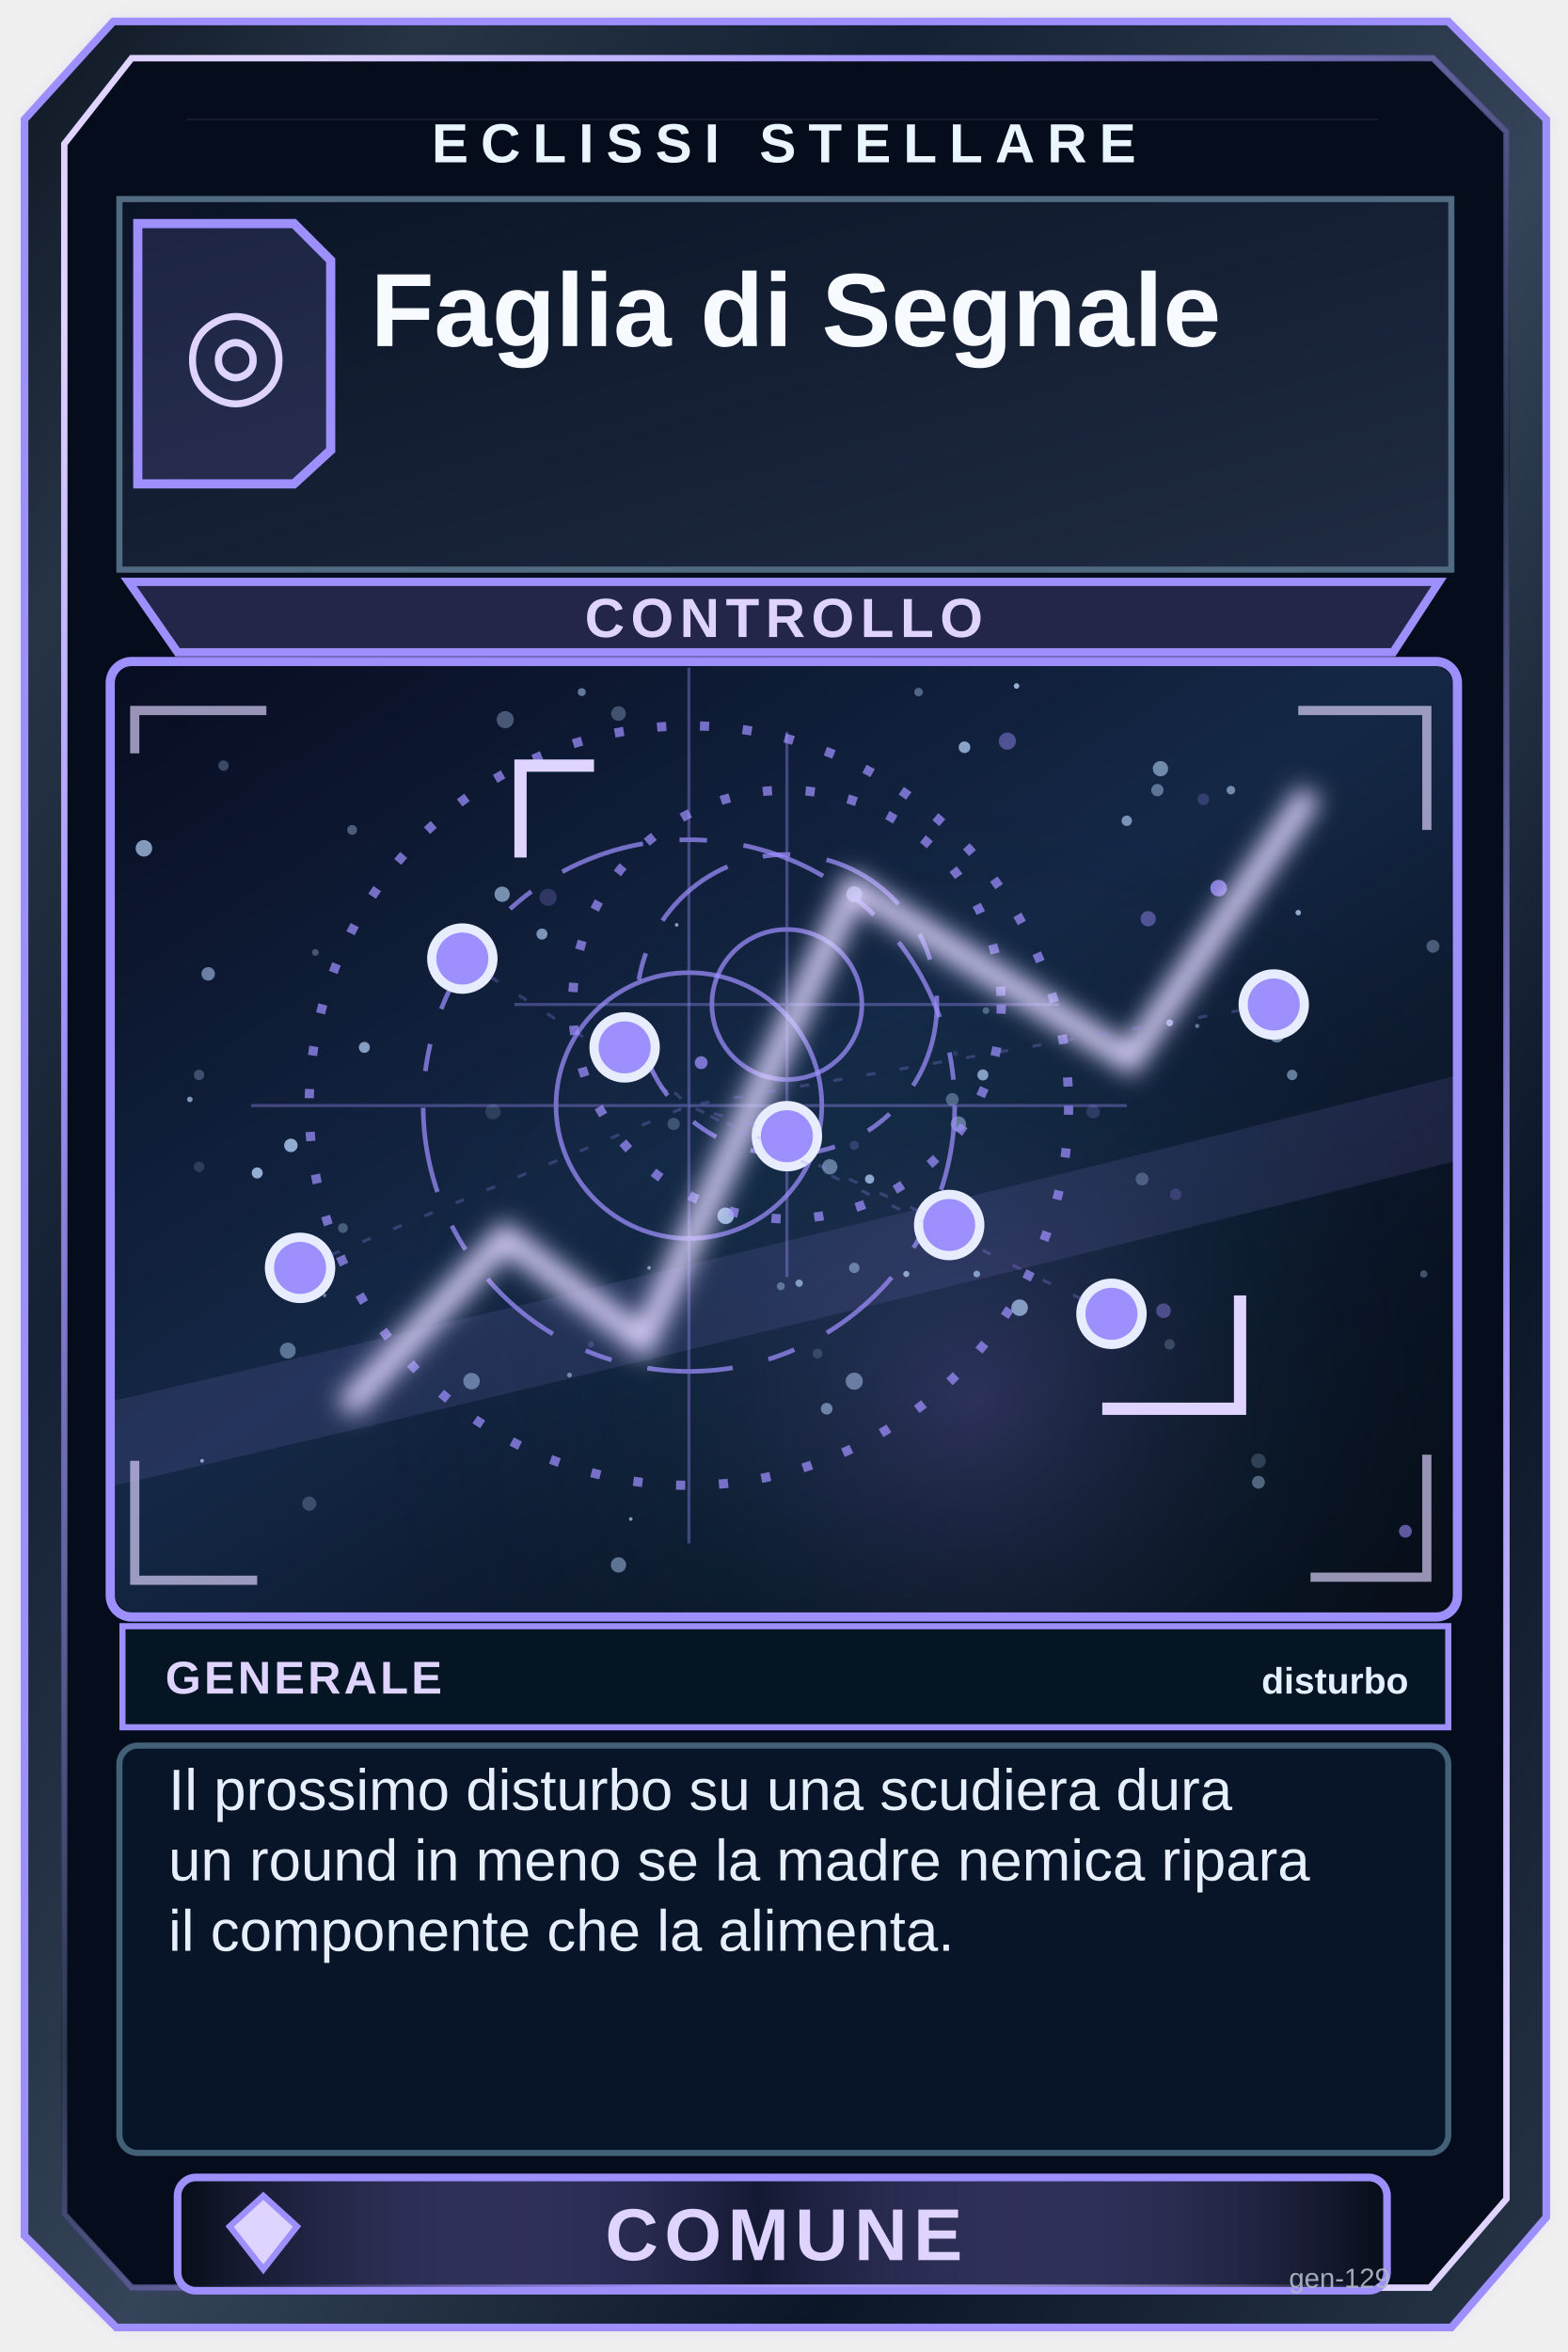
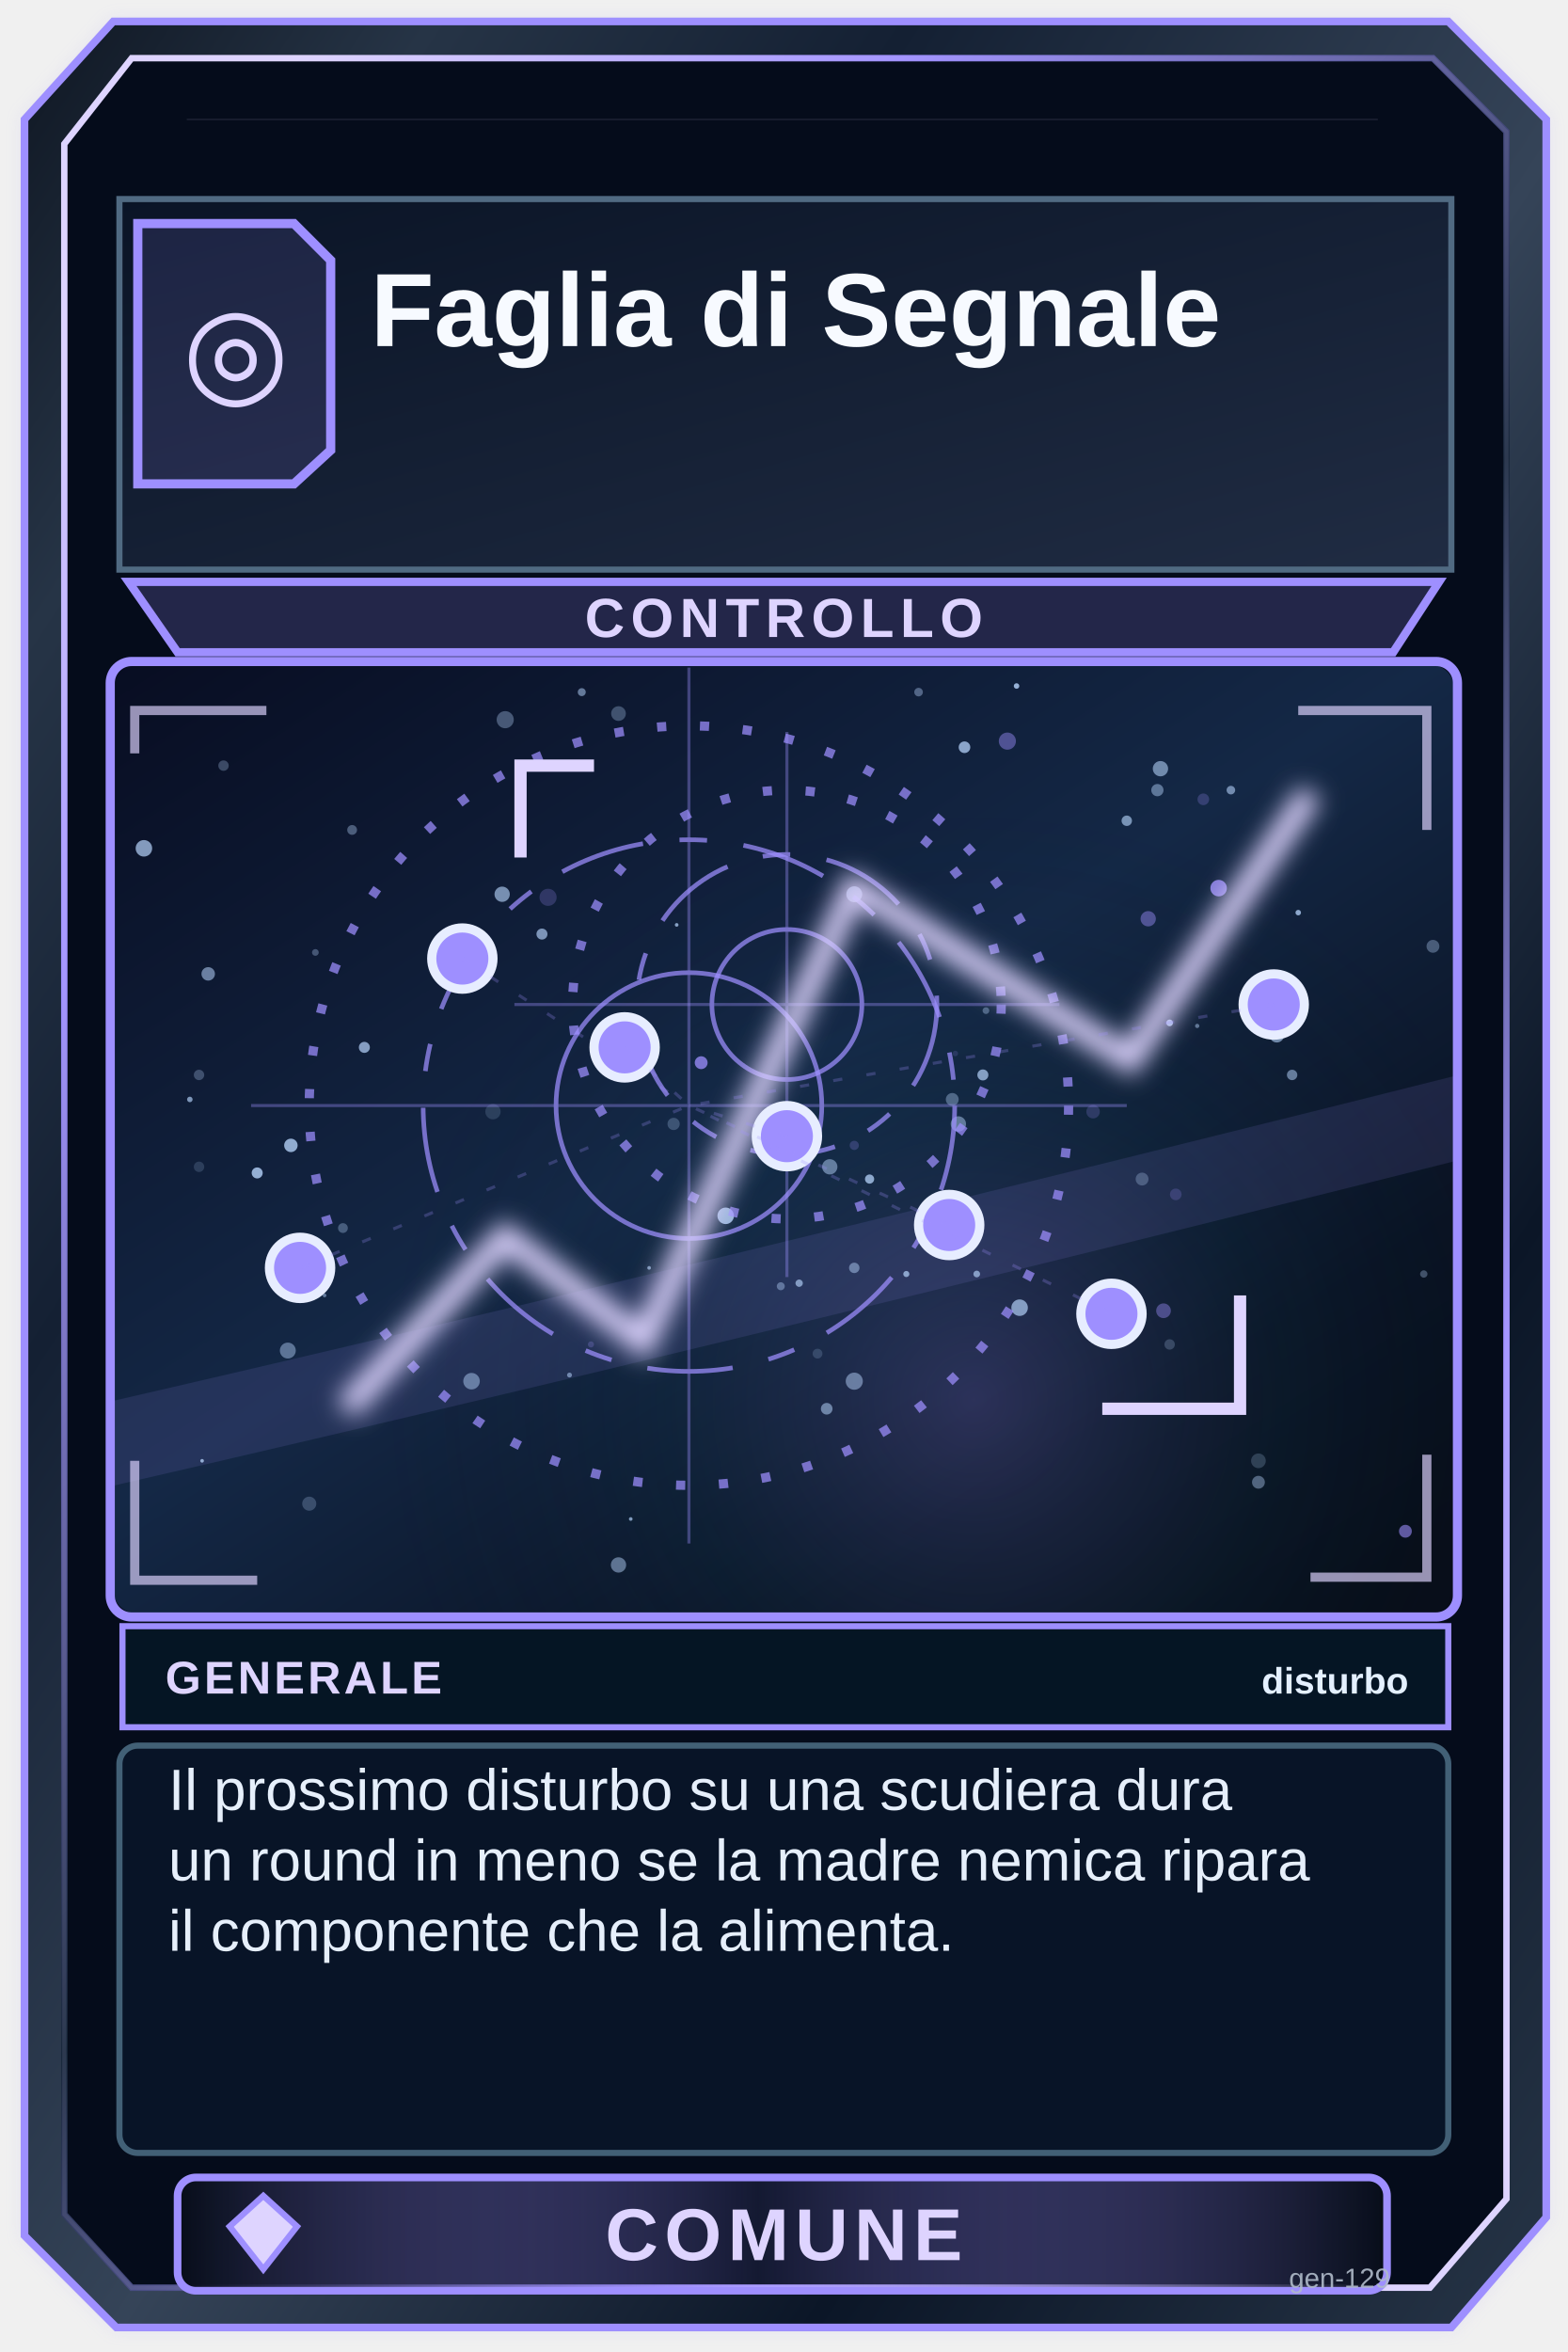
<svg xmlns="http://www.w3.org/2000/svg" width="512" height="768" viewBox="0 0 512 768" role="img" aria-label="Faglia di Segnale · CONTROLLO · COMUNE">
  <defs>
    <linearGradient id="metal" x1="0" y1="0" x2="1" y2="1">
      <stop stop-color="#101824" />
      <stop offset=".13" stop-color="#263446" />
      <stop offset=".29" stop-color="#142033" />
      <stop offset=".53" stop-color="#354458" />
      <stop offset=".76" stop-color="#0b1627" />
      <stop offset="1" stop-color="#263446" />
    </linearGradient>
    <linearGradient id="rim" x1=".15" y1="0" x2=".87" y2="1">
      <stop stop-color="#ded4ff" />
      <stop offset=".2" stop-color="#9e8fff" />
      <stop offset=".52" stop-color="#19283c" />
      <stop offset=".78" stop-color="#9e8fff" />
      <stop offset="1" stop-color="#ded4ff" />
    </linearGradient>
    <linearGradient id="spaceSky" x1="0" y1="0" x2=".9" y2="1">
      <stop stop-color="#080d22" />
      <stop offset=".49" stop-color="#142846" />
      <stop offset=".82" stop-color="#091222" />
      <stop offset="1" stop-color="#070d18" />
    </linearGradient>
    <radialGradient id="planet">
      <stop stop-color="#9e8fff" stop-opacity=".65" />
      <stop offset=".52" stop-color="#194761" stop-opacity=".42" />
      <stop offset="1" stop-color="#0a1529" stop-opacity=".05" />
    </radialGradient>
    <linearGradient id="titlePanel" x1="0" x2="1" y1="0" y2="1">
      <stop stop-color="#0a1426" />
      <stop offset="1" stop-color="#202c43" />
    </linearGradient>
    <linearGradient id="rarityShine" x1="0" y1="0" x2="1" y2="0">
      <stop stop-color="#070d19" />
      <stop offset=".48" stop-color="#9e8fff" stop-opacity="0.1" />
      <stop offset="1" stop-color="#070d19" />
    </linearGradient>
    <filter id="rimGlow" x="-30%" y="-30%" width="160%" height="160%">
      <feGaussianBlur stdDeviation="2.45" />
    </filter>
    <filter id="beamGlow" x="-70%" y="-70%" width="240%" height="240%">
      <feGaussianBlur stdDeviation="4" />
    </filter>
    <clipPath id="artClip">
      <rect x="37" y="217" width="438" height="310" rx="8" />
    </clipPath>
  </defs>
  <path d="M37 7H473L505 39V724L474 760H38L8 730V39Z" fill="#030712" stroke="#9e8fff" stroke-width="2.8" opacity="0.12" filter="url(#rimGlow)" />
  <path d="M37 7H473L505 39V724L474 760H38L8 730V39Z" fill="url(#metal)" stroke="#9e8fff" stroke-width="2.5" />
  <path d="M43 19H468L492 43V718L467 747H43L21 723V47Z" fill="#050c1b" stroke="url(#rim)" stroke-width="2.1" />
  <path d="M43 19H468L492 43V718L467 747H43L21 723V47Z" fill="none" stroke="#ded4ff" stroke-width="1.35" opacity="0.1" />
  <path d="M61 39H450" stroke="#ded4ff" stroke-width="0.5" opacity="0.1" />
  <path d="M32 85V51L52 29H135 M376 29H458L482 52V122 M32 648V715L50 735H128 M382 735H460L481 713V647" fill="none" stroke="#f7fcff" stroke-width="1" opacity="0" />
  <path d="M61 43H450" stroke="#fff" stroke-width="1" opacity="0" />
-   <text x="256" y="53" text-anchor="middle" fill="#e9f5ff" font-size="18" font-family="Arial, sans-serif" font-weight="700" letter-spacing="4">ECLISSI STELLARE</text>
  <path d="M39 65H474V186H39Z" fill="url(#titlePanel)" stroke="#506a82" stroke-width="2" />
  <path d="M45 73H96L108 85V147L96 158H45Z" fill="#9e8fff" fill-opacity=".13" stroke="#9e8fff" stroke-width="3" />
  <text x="77" y="128" text-anchor="middle" fill="#ded4ff" font-family="Arial, sans-serif" font-size="40" font-weight="bold">◎</text>
  <text x="121" y="113" fill="#f7faff" font-family="Arial,sans-serif" font-size="34" font-weight="800">Faglia di Segnale</text>
  <path d="M42 190H470L455 213H58Z" fill="#9e8fff" fill-opacity=".20" stroke="#9e8fff" stroke-width="2.7" />
  <text x="256" y="208" text-anchor="middle" fill="#ded4ff" font-family="Arial,sans-serif" font-size="18" font-weight="900" letter-spacing="2">CONTROLLO</text>
  <g clip-path="url(#artClip)">
    <rect x="37" y="217" width="438" height="310" fill="url(#spaceSky)" />
    <circle cx="318" cy="457" r="190" fill="url(#planet)" opacity=".34" />
    <path d="M12 477Q218 430 508 357" fill="none" stroke="#9e8fff" stroke-width="27" opacity=".12" />
    <circle cx="375" cy="300" r="2.5" fill="#9e8fff" opacity="0.44" />
    <circle cx="161" cy="363" r="2.5" fill="#b9d7ff" opacity="0.16" />
    <circle cx="319" cy="416" r="1.1" fill="#b9d7ff" opacity="0.63" />
    <circle cx="115" cy="271" r="1.6" fill="#b9d7ff" opacity="0.36" />
    <circle cx="66" cy="477" r="0.6" fill="#b9d7ff" opacity="0.73" />
    <circle cx="378" cy="258" r="2.0" fill="#b9d7ff" opacity="0.45" />
    <circle cx="384" cy="390" r="1.9" fill="#9e8fff" opacity="0.21" />
    <circle cx="311" cy="359" r="2.1" fill="#b9d7ff" opacity="0.36" />
    <circle cx="379" cy="251" r="2.5" fill="#b9d7ff" opacity="0.56" />
    <circle cx="468" cy="309" r="2.1" fill="#b9d7ff" opacity="0.34" />
    <circle cx="296" cy="416" r="1.0" fill="#b9d7ff" opacity="0.68" />
    <circle cx="119" cy="342" r="1.8" fill="#b9d7ff" opacity="0.69" />
    <circle cx="398" cy="290" r="2.7" fill="#9e8fff" opacity="0.79" />
    <circle cx="255" cy="420" r="1.3" fill="#b9d7ff" opacity="0.40" />
    <circle cx="186" cy="449" r="0.8" fill="#b9d7ff" opacity="0.53" />
    <circle cx="101" cy="491" r="2.3" fill="#b9d7ff" opacity="0.24" />
    <circle cx="103" cy="311" r="1.1" fill="#b9d7ff" opacity="0.32" />
    <circle cx="382" cy="334" r="1.1" fill="#b9d7ff" opacity="0.80" />
    <circle cx="179" cy="293" r="2.8" fill="#9e8fff" opacity="0.23" />
    <circle cx="106" cy="423" r="0.6" fill="#b9d7ff" opacity="0.49" />
    <circle cx="284" cy="385" r="1.5" fill="#b9d7ff" opacity="0.73" />
    <circle cx="95" cy="374" r="2.2" fill="#b9d7ff" opacity="0.76" />
    <circle cx="322" cy="330" r="1.1" fill="#b9d7ff" opacity="0.35" />
    <circle cx="465" cy="416" r="1.2" fill="#b9d7ff" opacity="0.32" />
    <circle cx="329" cy="242" r="2.8" fill="#9e8fff" opacity="0.44" />
    <circle cx="154" cy="451" r="2.7" fill="#b9d7ff" opacity="0.46" />
    <circle cx="73" cy="250" r="1.7" fill="#b9d7ff" opacity="0.28" />
    <circle cx="212" cy="414" r="0.6" fill="#b9d7ff" opacity="0.61" />
    <circle cx="279" cy="292" r="2.6" fill="#b9d7ff" opacity="0.62" />
    <circle cx="190" cy="226" r="1.3" fill="#b9d7ff" opacity="0.51" />
    <circle cx="357" cy="363" r="2.2" fill="#9e8fff" opacity="0.21" />
    <circle cx="411" cy="484" r="2.1" fill="#b9d7ff" opacity="0.40" />
    <circle cx="321" cy="351" r="1.8" fill="#b9d7ff" opacity="0.68" />
    <circle cx="333" cy="427" r="2.7" fill="#b9d7ff" opacity="0.66" />
    <circle cx="68" cy="318" r="2.2" fill="#b9d7ff" opacity="0.54" />
    <circle cx="237" cy="397" r="2.7" fill="#b9d7ff" opacity="0.79" />
    <circle cx="279" cy="374" r="1.5" fill="#9e8fff" opacity="0.23" />
    <circle cx="279" cy="414" r="1.7" fill="#b9d7ff" opacity="0.46" />
    <circle cx="261" cy="419" r="1.2" fill="#b9d7ff" opacity="0.63" />
    <circle cx="313" cy="367" r="2.5" fill="#b9d7ff" opacity="0.47" />
    <circle cx="391" cy="335" r="0.7" fill="#b9d7ff" opacity="0.46" />
    <circle cx="62" cy="359" r="0.9" fill="#b9d7ff" opacity="0.65" />
    <circle cx="229" cy="347" r="2.1" fill="#9e8fff" opacity="0.75" />
    <circle cx="65" cy="351" r="1.7" fill="#b9d7ff" opacity="0.28" />
    <circle cx="373" cy="385" r="2.1" fill="#b9d7ff" opacity="0.28" />
    <circle cx="402" cy="258" r="1.4" fill="#b9d7ff" opacity="0.57" />
    <circle cx="411" cy="477" r="2.4" fill="#b9d7ff" opacity="0.21" />
    <circle cx="206" cy="496" r="0.6" fill="#b9d7ff" opacity="0.67" />
    <circle cx="193" cy="439" r="1.0" fill="#9e8fff" opacity="0.23" />
    <circle cx="65" cy="381" r="1.7" fill="#b9d7ff" opacity="0.17" />
    <circle cx="177" cy="305" r="1.8" fill="#b9d7ff" opacity="0.64" />
    <circle cx="94" cy="441" r="2.6" fill="#b9d7ff" opacity="0.44" />
    <circle cx="417" cy="338" r="2.4" fill="#b9d7ff" opacity="0.58" />
    <circle cx="47" cy="277" r="2.7" fill="#b9d7ff" opacity="0.69" />
    <circle cx="312" cy="344" r="0.9" fill="#9e8fff" opacity="0.16" />
    <circle cx="212" cy="337" r="1.9" fill="#b9d7ff" opacity="0.67" />
    <circle cx="424" cy="298" r="0.9" fill="#b9d7ff" opacity="0.74" />
    <circle cx="84" cy="383" r="1.8" fill="#b9d7ff" opacity="0.78" />
    <circle cx="368" cy="268" r="1.7" fill="#b9d7ff" opacity="0.61" />
    <circle cx="382" cy="439" r="1.7" fill="#b9d7ff" opacity="0.22" />
    <circle cx="459" cy="500" r="2.1" fill="#9e8fff" opacity="0.58" />
    <circle cx="279" cy="451" r="2.8" fill="#b9d7ff" opacity="0.48" />
    <circle cx="300" cy="226" r="1.4" fill="#b9d7ff" opacity="0.39" />
    <circle cx="112" cy="401" r="1.6" fill="#b9d7ff" opacity="0.32" />
    <circle cx="271" cy="381" r="2.5" fill="#b9d7ff" opacity="0.48" />
    <circle cx="164" cy="292" r="2.5" fill="#b9d7ff" opacity="0.61" />
    <circle cx="380" cy="428" r="2.4" fill="#9e8fff" opacity="0.41" />
    <circle cx="221" cy="302" r="0.6" fill="#b9d7ff" opacity="0.70" />
    <circle cx="315" cy="244" r="1.9" fill="#b9d7ff" opacity="0.72" />
    <circle cx="332" cy="224" r="0.9" fill="#b9d7ff" opacity="0.79" />
    <circle cx="267" cy="442" r="1.6" fill="#b9d7ff" opacity="0.18" />
    <circle cx="202" cy="233" r="2.4" fill="#b9d7ff" opacity="0.30" />
    <circle cx="393" cy="261" r="1.9" fill="#9e8fff" opacity="0.24" />
    <circle cx="220" cy="367" r="2.0" fill="#b9d7ff" opacity="0.25" />
    <circle cx="202" cy="511" r="2.5" fill="#b9d7ff" opacity="0.47" />
    <circle cx="270" cy="460" r="1.9" fill="#b9d7ff" opacity="0.52" />
    <circle cx="422" cy="351" r="1.7" fill="#b9d7ff" opacity="0.51" />
    <circle cx="165" cy="235" r="2.8" fill="#b9d7ff" opacity="0.34" />
    <g fill="none" stroke="#9e8fff" opacity=".72">
      <circle cx="225" cy="361" r="124" stroke-width="3" stroke-dasharray="3 11" />
      <circle cx="225" cy="361" r="86.8" stroke-width="1.5" stroke-dasharray="28 12 9 12" />
      <circle cx="225" cy="361" r="43.4" stroke-width="1.5" />
      <path d="M82 361H368 M225 218V504" stroke-width="1" opacity=".5" />
    </g>
    <g fill="none" stroke="#9e8fff" opacity=".72">
      <circle cx="257" cy="328" r="70" stroke-width="3" stroke-dasharray="3 11" />
      <circle cx="257" cy="328" r="49" stroke-width="1.5" stroke-dasharray="28 12 9 12" />
      <circle cx="257" cy="328" r="24.5" stroke-width="1.5" />
      <path d="M168 328H346 M257 239V417" stroke-width="1" opacity=".5" />
    </g>
    <path d="M113 460L165 404L210 438L279 290L369 346L428 259" fill="none" stroke="#ded4ff" stroke-width="8" filter="url(#beamGlow)" />
    <circle cx="98" cy="414" r="10" fill="#9e8fff" stroke="#e7edff" stroke-width="3" />
    <path d="M98 414L225 361" stroke="#9e8fff" stroke-dasharray="3 8" opacity=".25" />
    <circle cx="151" cy="313" r="10" fill="#9e8fff" stroke="#e7edff" stroke-width="3" />
    <path d="M151 313L225 361" stroke="#9e8fff" stroke-dasharray="3 8" opacity=".25" />
    <circle cx="204" cy="342" r="10" fill="#9e8fff" stroke="#e7edff" stroke-width="3" />
    <path d="M204 342L225 361" stroke="#9e8fff" stroke-dasharray="3 8" opacity=".25" />
    <circle cx="257" cy="371" r="10" fill="#9e8fff" stroke="#e7edff" stroke-width="3" />
    <path d="M257 371L225 361" stroke="#9e8fff" stroke-dasharray="3 8" opacity=".25" />
    <circle cx="310" cy="400" r="10" fill="#9e8fff" stroke="#e7edff" stroke-width="3" />
    <path d="M310 400L225 361" stroke="#9e8fff" stroke-dasharray="3 8" opacity=".25" />
    <circle cx="363" cy="429" r="10" fill="#9e8fff" stroke="#e7edff" stroke-width="3" />
    <path d="M363 429L225 361" stroke="#9e8fff" stroke-dasharray="3 8" opacity=".25" />
    <circle cx="416" cy="328" r="10" fill="#9e8fff" stroke="#e7edff" stroke-width="3" />
    <path d="M416 328L225 361" stroke="#9e8fff" stroke-dasharray="3 8" opacity=".25" />
    <path d="M170 280L170 250L194 250M360 460H405V423" fill="none" stroke="#ded4ff" stroke-width="4" />
    <path d="M44 246V232H87 M424 232h42v39 M44 477v39h40 M428 515h38v-40" stroke="#ded4ff" stroke-width="3" fill="none" opacity=".67" />
  </g>
  <rect x="36" y="216" width="440" height="312" rx="7" fill="none" stroke="#9e8fff" stroke-width="3" />
  <path d="M40 531H473V564H40Z" fill="#051524" stroke="#9e8fff" stroke-width="2" />
  <text x="54" y="553" fill="#ded4ff" font-family="Arial,sans-serif" font-size="15" font-weight="bold" letter-spacing="1">GENERALE</text>
  <text x="460" y="553" text-anchor="end" fill="#e4f0ff" font-family="Arial,sans-serif" font-size="12" font-weight="bold">disturbo</text>
  <rect x="39" y="570" width="434" height="133" rx="6" fill="#081427" stroke="#426076" stroke-width="2" />
  <text x="55" y="591" fill="#e6effb" font-size="19" font-family="Arial,sans-serif">Il prossimo disturbo su una scudiera dura</text>
  <text x="55" y="614" fill="#e6effb" font-size="19" font-family="Arial,sans-serif">un round in meno se la madre nemica ripara</text>
  <text x="55" y="637" fill="#e6effb" font-size="19" font-family="Arial,sans-serif">il componente che la alimenta.</text>
  <rect x="58" y="711" width="395" height="37" rx="6" fill="url(#rarityShine)" stroke="#9e8fff" stroke-width="2.5" />
  <path d="M75 727l11 -10l11 10l-11 14Z" fill="#ded4ff" stroke="#9e8fff" stroke-width="2" />
  <text x="256" y="738" fill="#ded4ff" text-anchor="middle" font-family="Arial,sans-serif" font-size="24" font-weight="900" letter-spacing="2">COMUNE</text>
  <text x="454" y="747" fill="#afbac9" font-family="Arial,sans-serif" font-size="9" text-anchor="end" opacity=".9">gen-129</text>
</svg>
